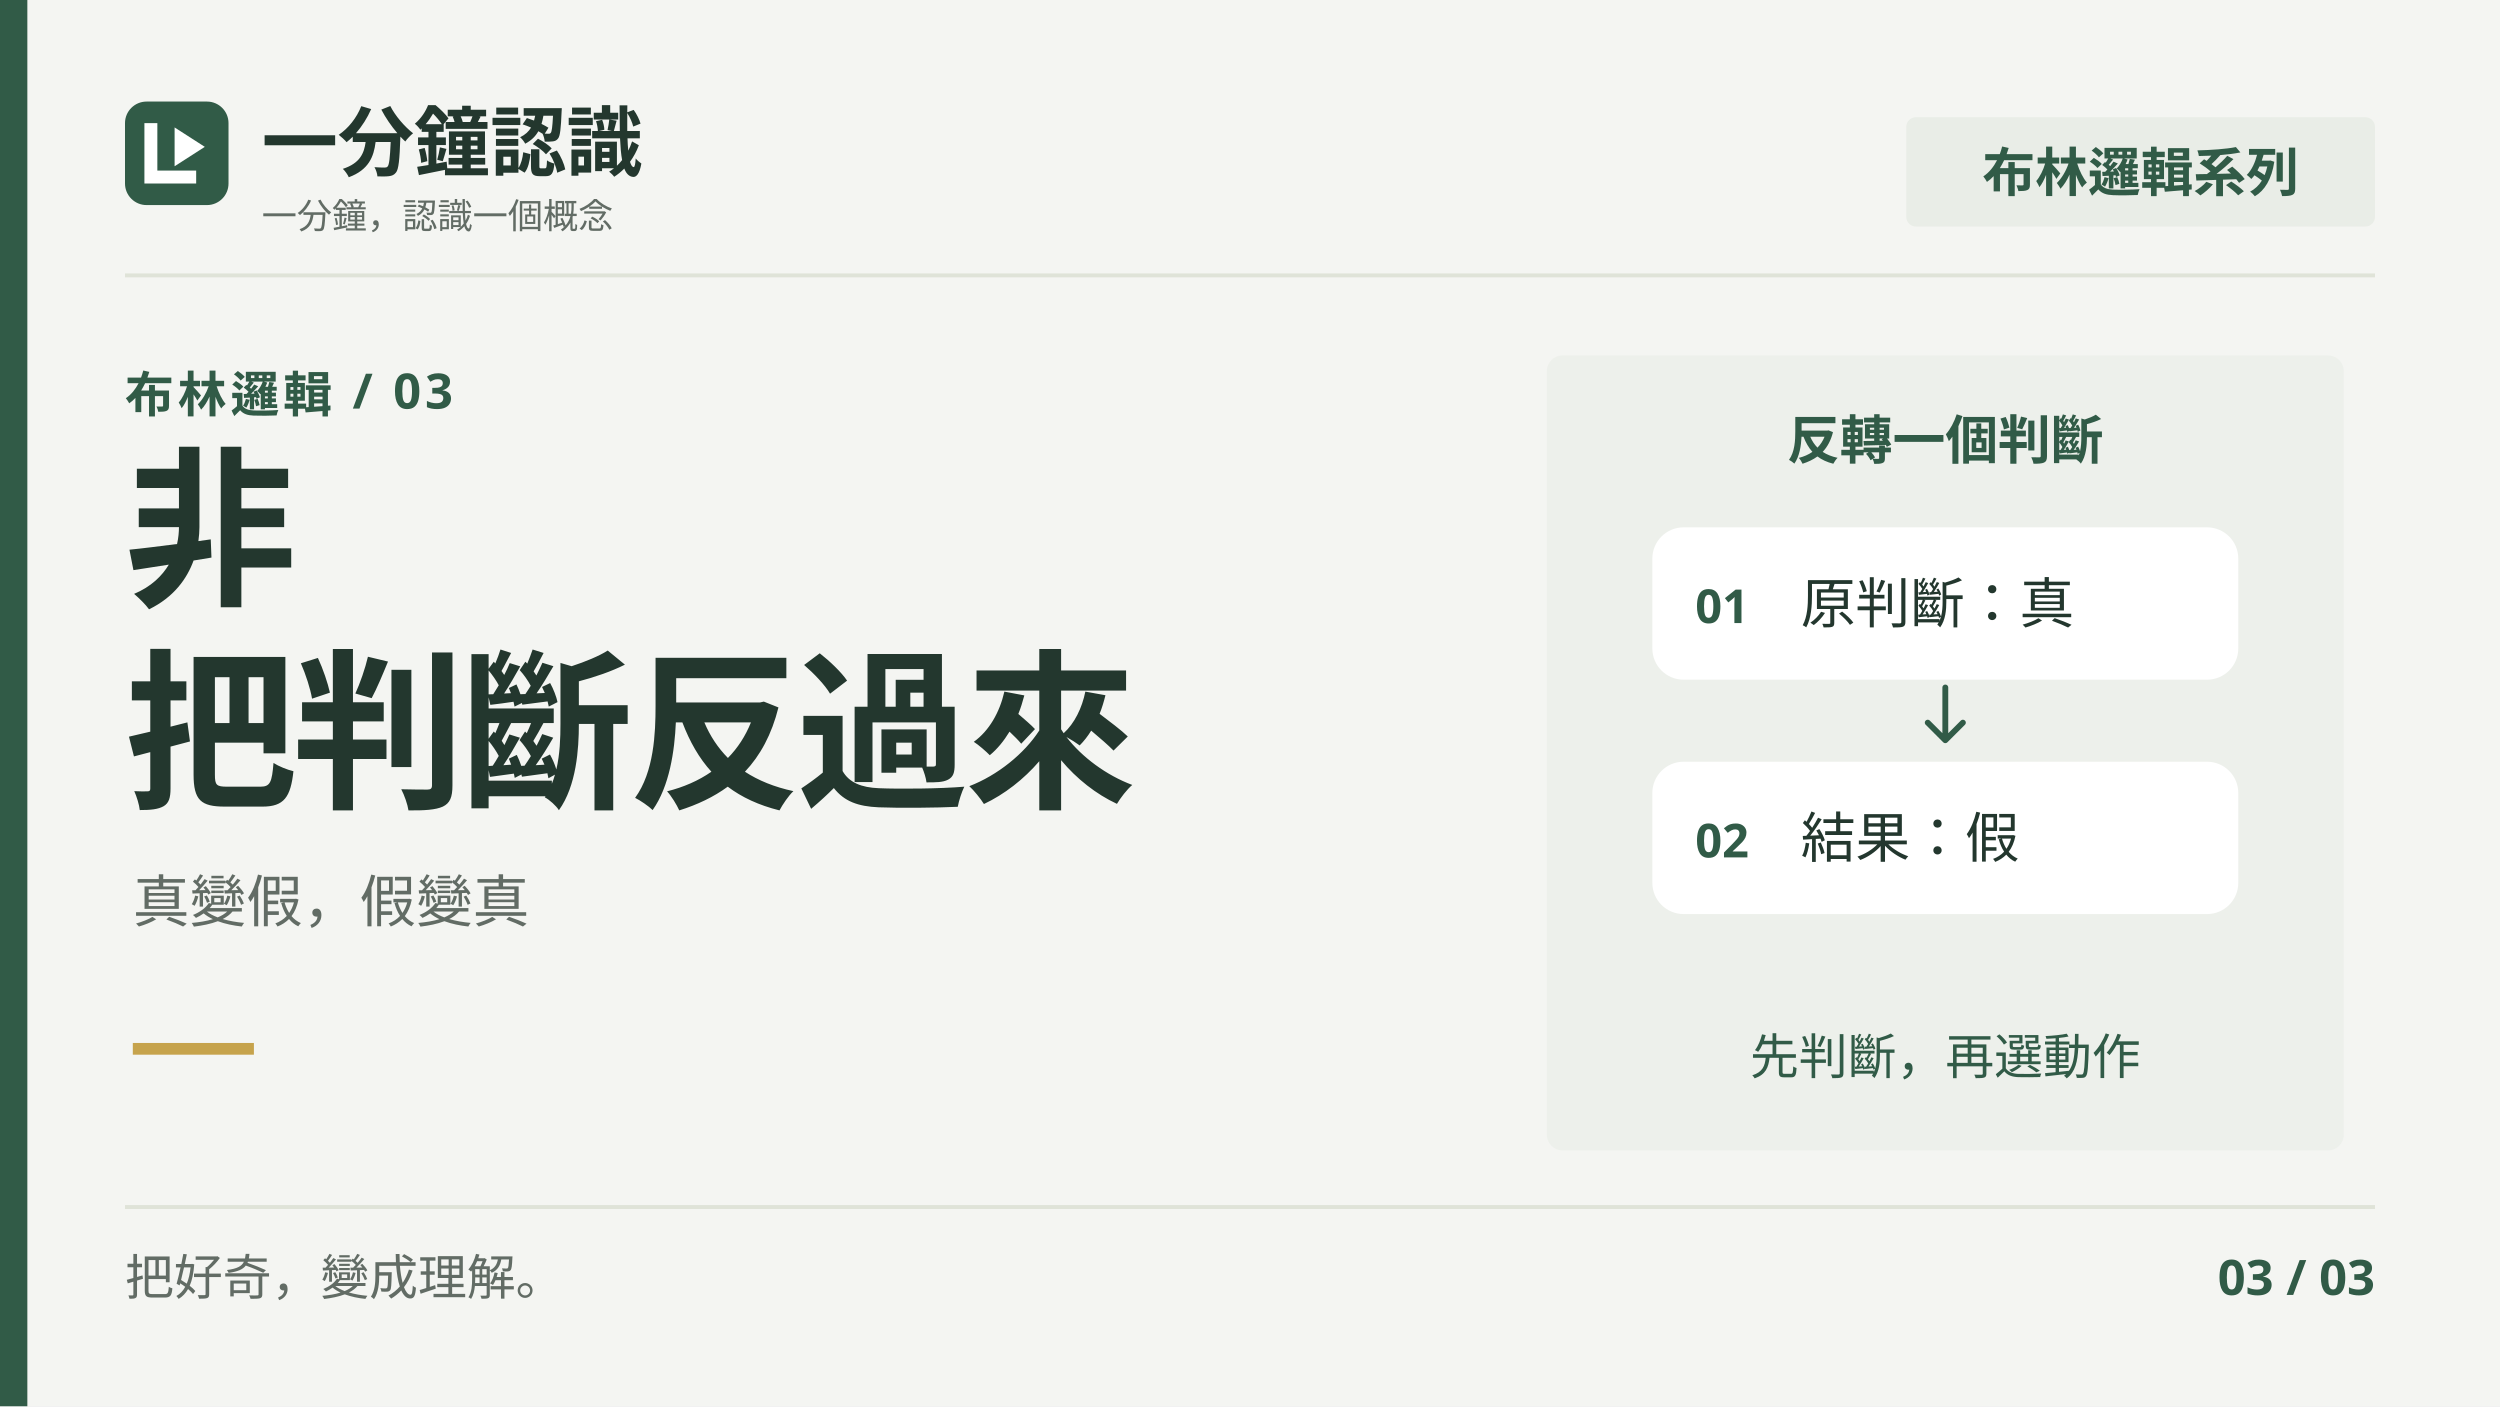
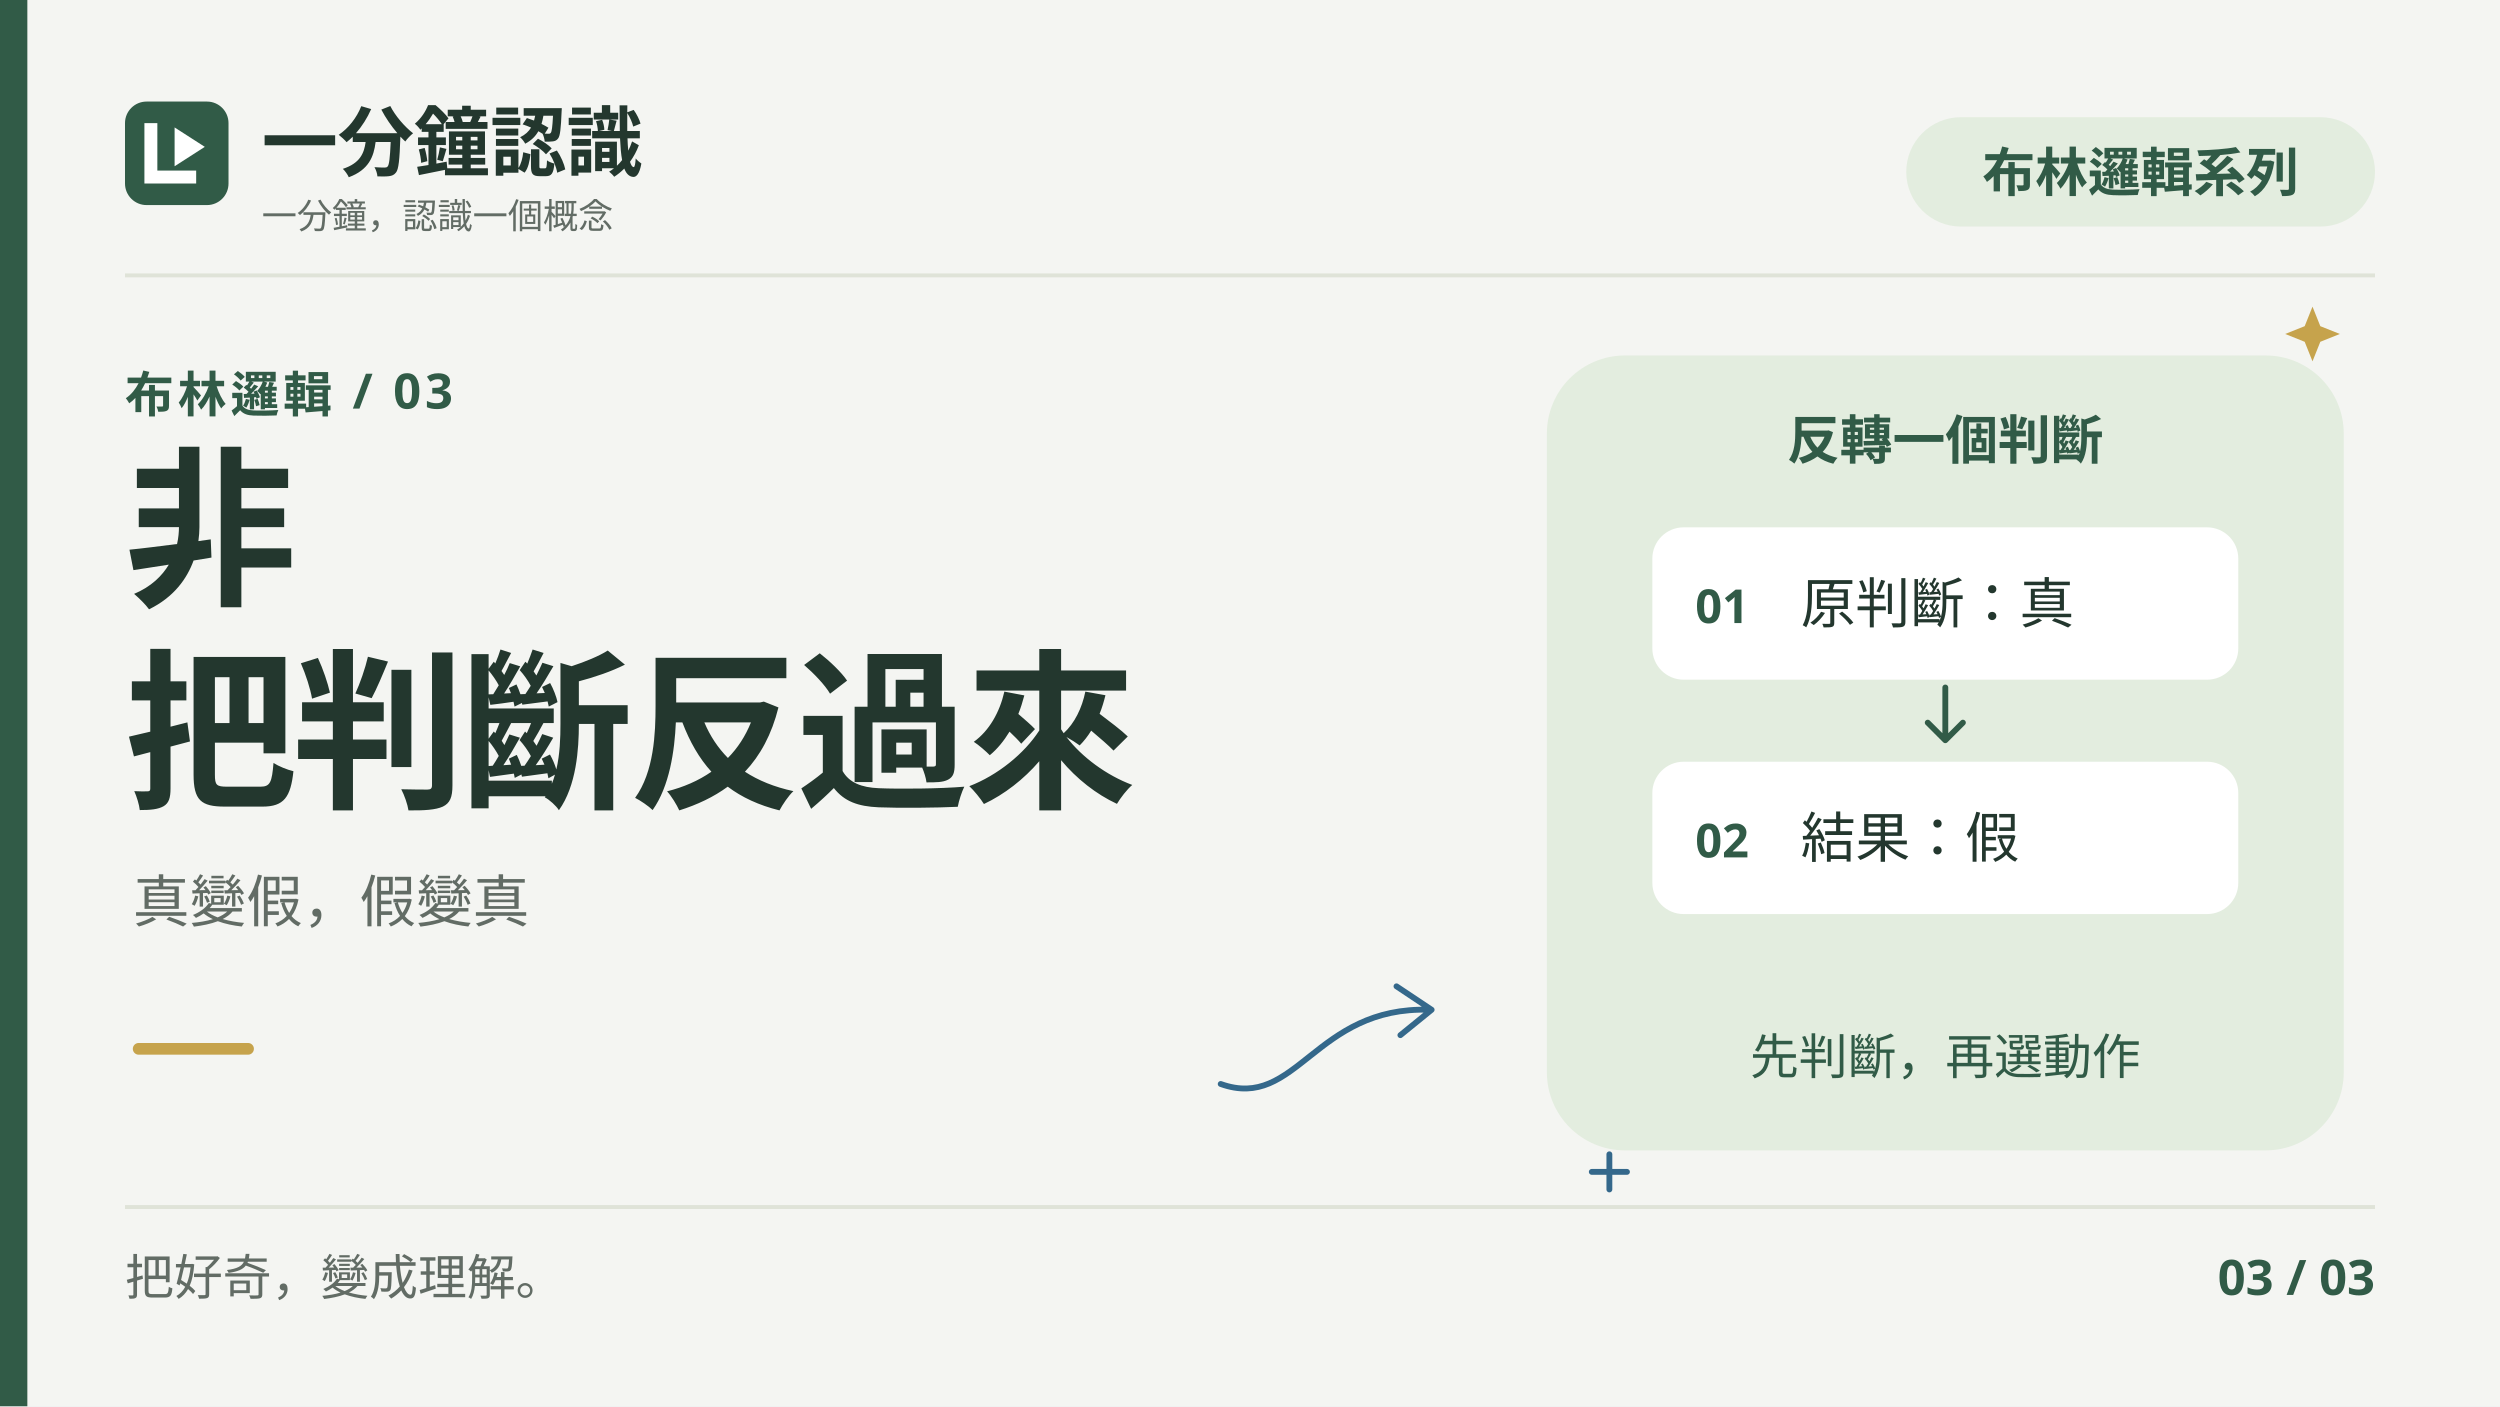
<svg xmlns="http://www.w3.org/2000/svg" width="1280" height="720" viewBox="0 0 1280 720" role="img" aria-labelledby="title desc">
  <g font-family="Microsoft JhengHei, PingFang TC, Noto Sans TC, sans-serif">
    <rect x="0" y="0" width="1280" height="720" rx="0" fill="#f4f5f2" />
    <rect x="0" y="0" width="14" height="720" rx="0" fill="#315b47" />
    <path d="M64 141h1152M64 618h1152" stroke="#dfe3d8" stroke-width="2" />
    <svg x="64" y="52" width="53" height="53" viewBox="0 0 48 48">
      <rect width="48" height="48" rx="10" fill="#315b47" />
      <path d="M15 10v22h18v6H9V10z" fill="#ffffff" />
      <path d="m23 12 14 9-14 9z" fill="#ffffff" />
    </svg>
    <text x="134" y="87" font-size="39" fill="#23372e" font-weight="800">一分鐘認識</text>
    <text x="134" y="117" font-size="18" fill="#626c65">一分鐘，認識一個概念</text>
-     <rect x="976" y="60" width="240" height="56" rx="5" fill="#e9ede7" />
+     <rect x="976" y="60" width="240" height="56" rx="28" fill="#e3eddf" />
    <text x="1096" y="98" font-size="27" fill="#315b47" text-anchor="middle" font-weight="700">布林邏輯系列</text>
-     <rect x="792" y="182" width="408" height="407" rx="8" fill="#edf0eb" />
+     <rect x="792" y="182" width="408" height="407" rx="40" fill="#e3eddf" />
    <text x="64" y="211" font-size="25" fill="#315b47" font-weight="700" letter-spacing="2">布林邏輯 / 03</text>
    <text x="64" y="303" font-size="88" fill="#23372e" font-weight="800" letter-spacing="-2">非</text>
    <text x="64" y="407" font-size="88" fill="#23372e" font-weight="800" letter-spacing="-2">把判斷反過來</text>
    <text x="68" y="472" font-size="29" fill="#626c65">真變假，假變真</text>
-     <rect x="68" y="534" width="62" height="6" rx="0" fill="#c6a34c" />
+     <rect x="68" y="534" width="62" height="6" rx="3" fill="#c6a34c" />
+     <path d="M625 555c39 14 48-40 107-38m-17-12 18 12-16 13" fill="none" stroke="#34688b" stroke-width="3" stroke-linecap="round" stroke-linejoin="round" />
+     <path d="m1184 157 4 10 10 4-10 4-4 10-4-10-10-4 10-4Z" fill="#c6a34c" />
+     <path d="M824 591v18m-9-9h18" fill="none" stroke="#34688b" stroke-width="3" stroke-linecap="round" />
    <text x="996" y="235" font-size="27" fill="#315b47" text-anchor="middle" font-weight="700">反轉一個判斷</text>
    <rect x="846" y="270" width="300" height="78" rx="16" fill="#ffffff" />
    <text x="868" y="319" font-size="24" fill="#315b47" font-weight="700">01</text>
    <text x="922" y="319" font-size="28" fill="#23372e">原判斷：真</text>
    <path d="M996 352v27m-9-9 9 9 9-9" fill="none" stroke="#315b47" stroke-width="3" stroke-linecap="round" stroke-linejoin="round" />
    <rect x="846" y="390" width="300" height="78" rx="16" fill="#ffffff" />
    <text x="868" y="439" font-size="24" fill="#315b47" font-weight="700">02</text>
    <text x="922" y="439" font-size="28" fill="#23372e">結果：假</text>
    <text x="996" y="550" font-size="25" fill="#315b47" text-anchor="middle">先判斷，再選動作</text>
    <text x="64" y="663" font-size="25" fill="#626c65">把好奇，變成理解。</text>
    <text x="1216" y="663" font-size="25" fill="#315b47" text-anchor="end" font-weight="700">03 / 03</text>
  </g>
</svg>
